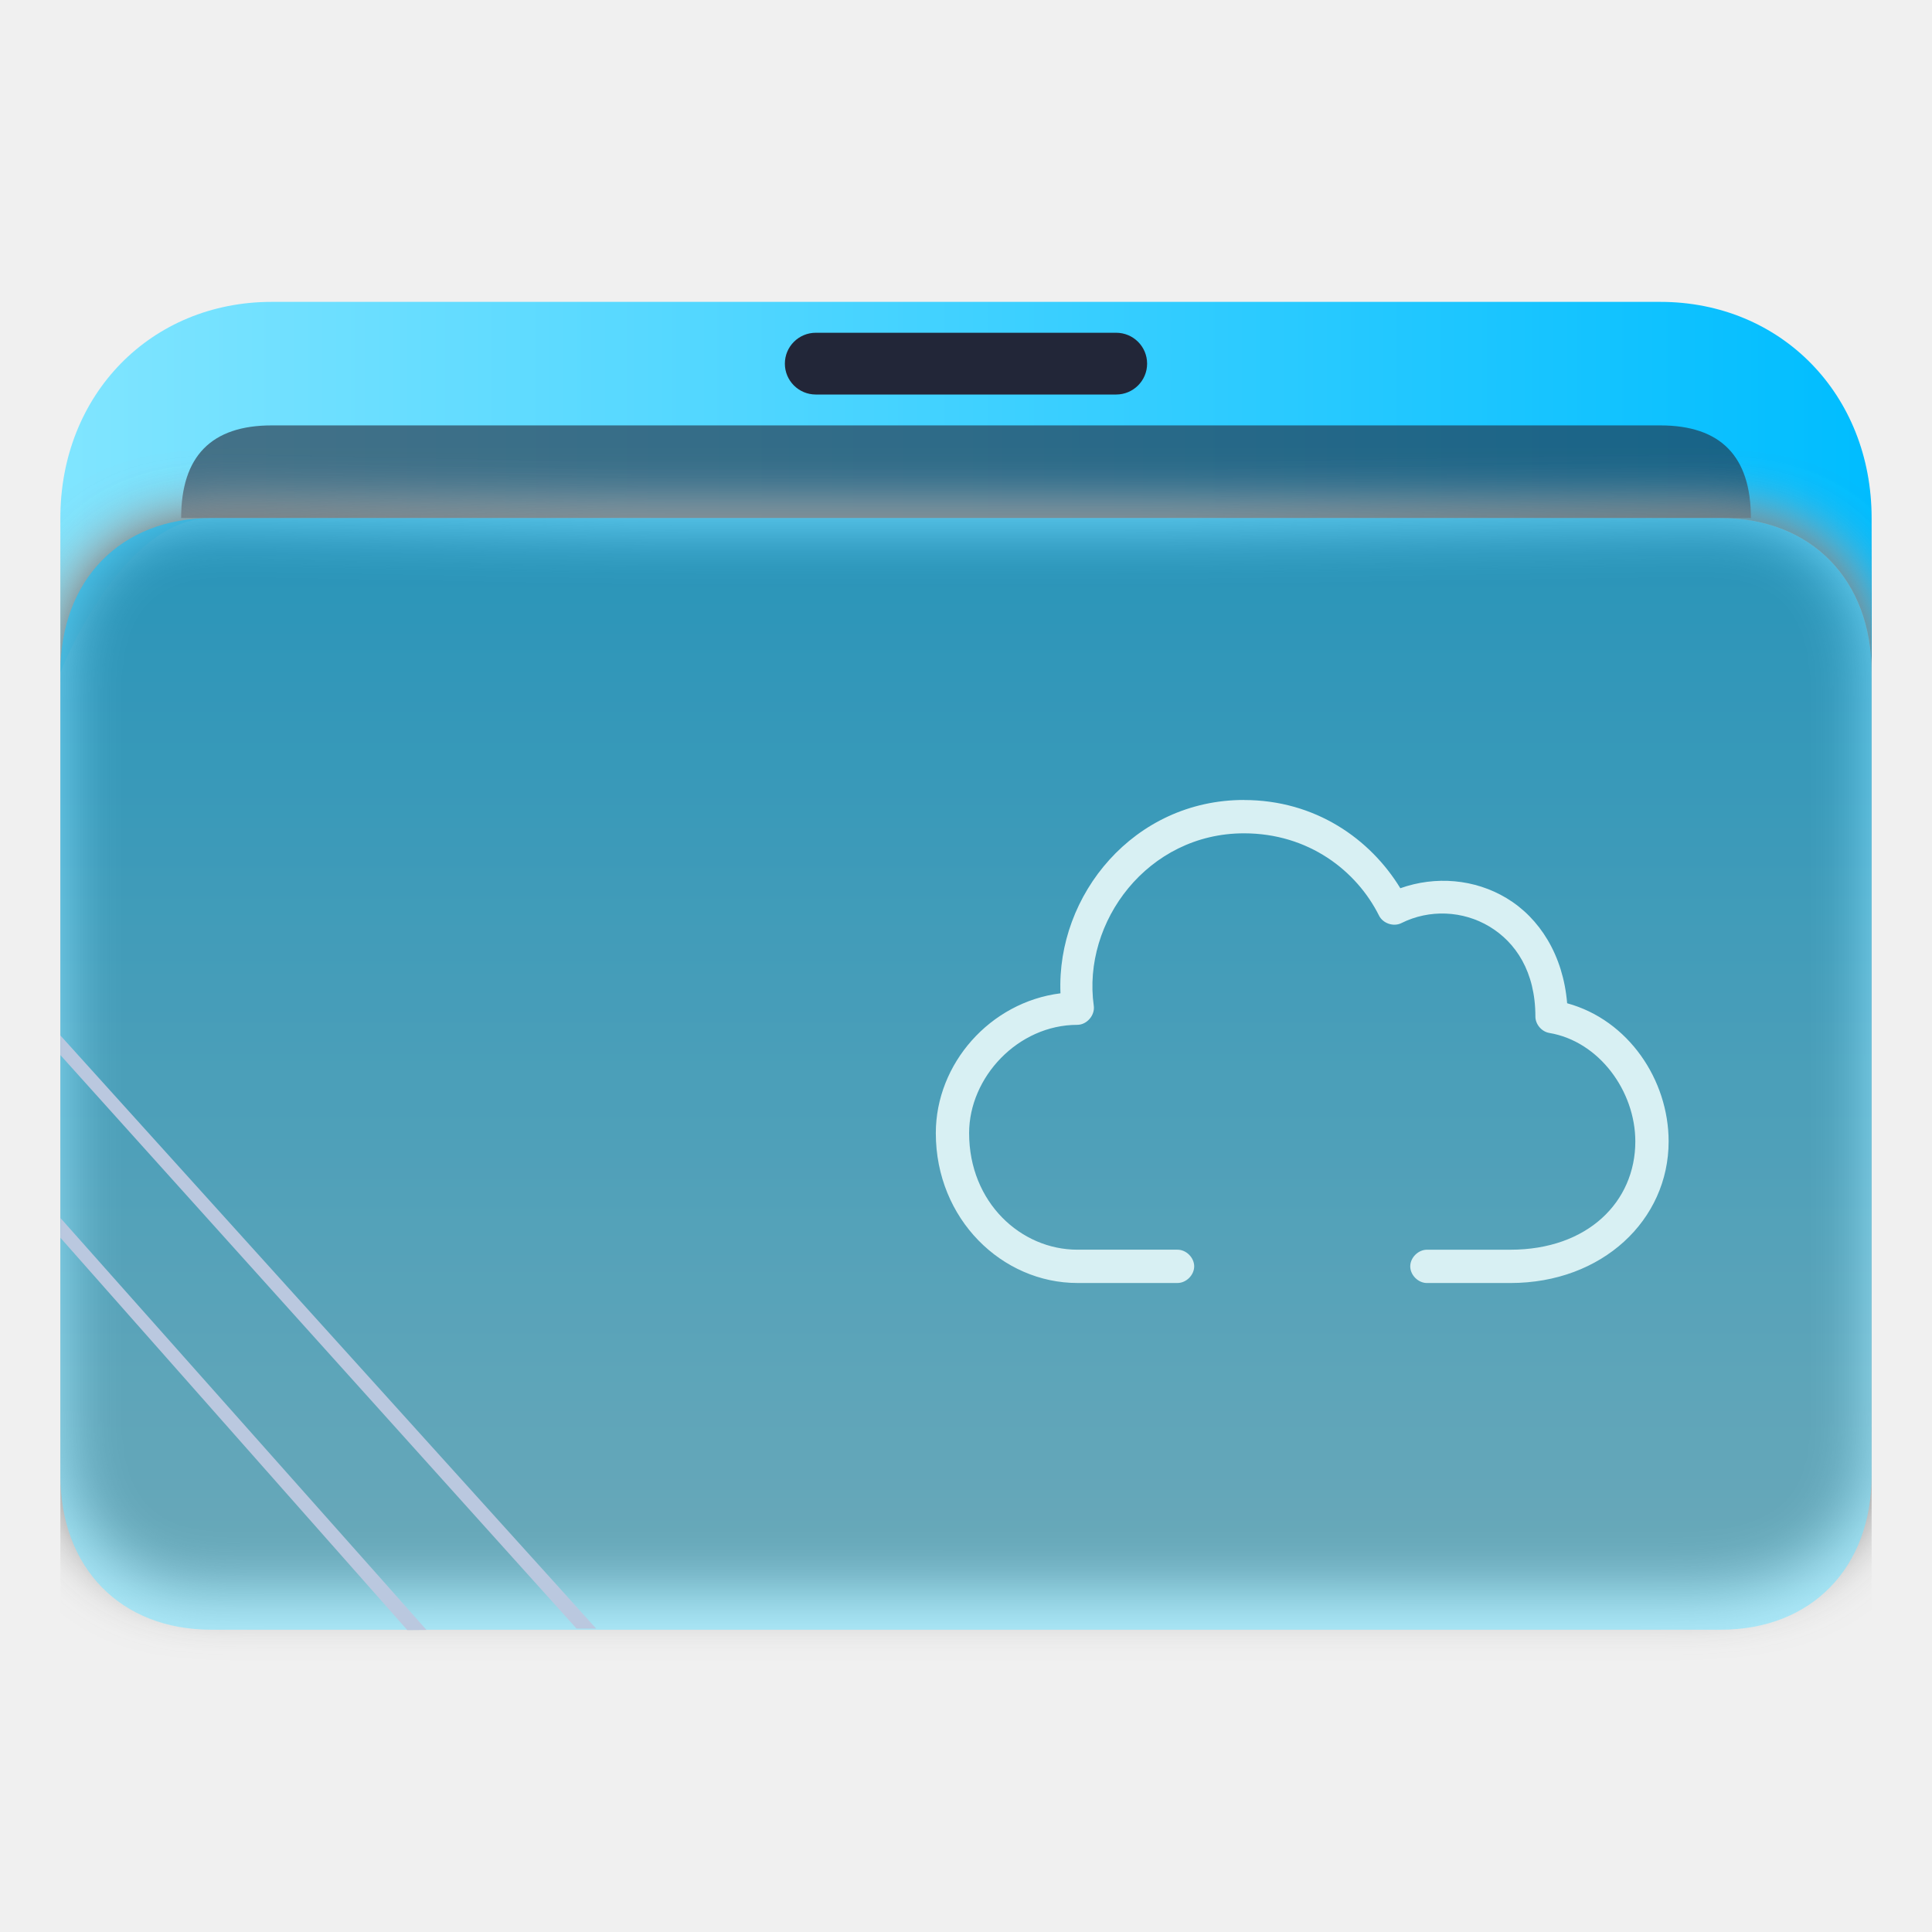
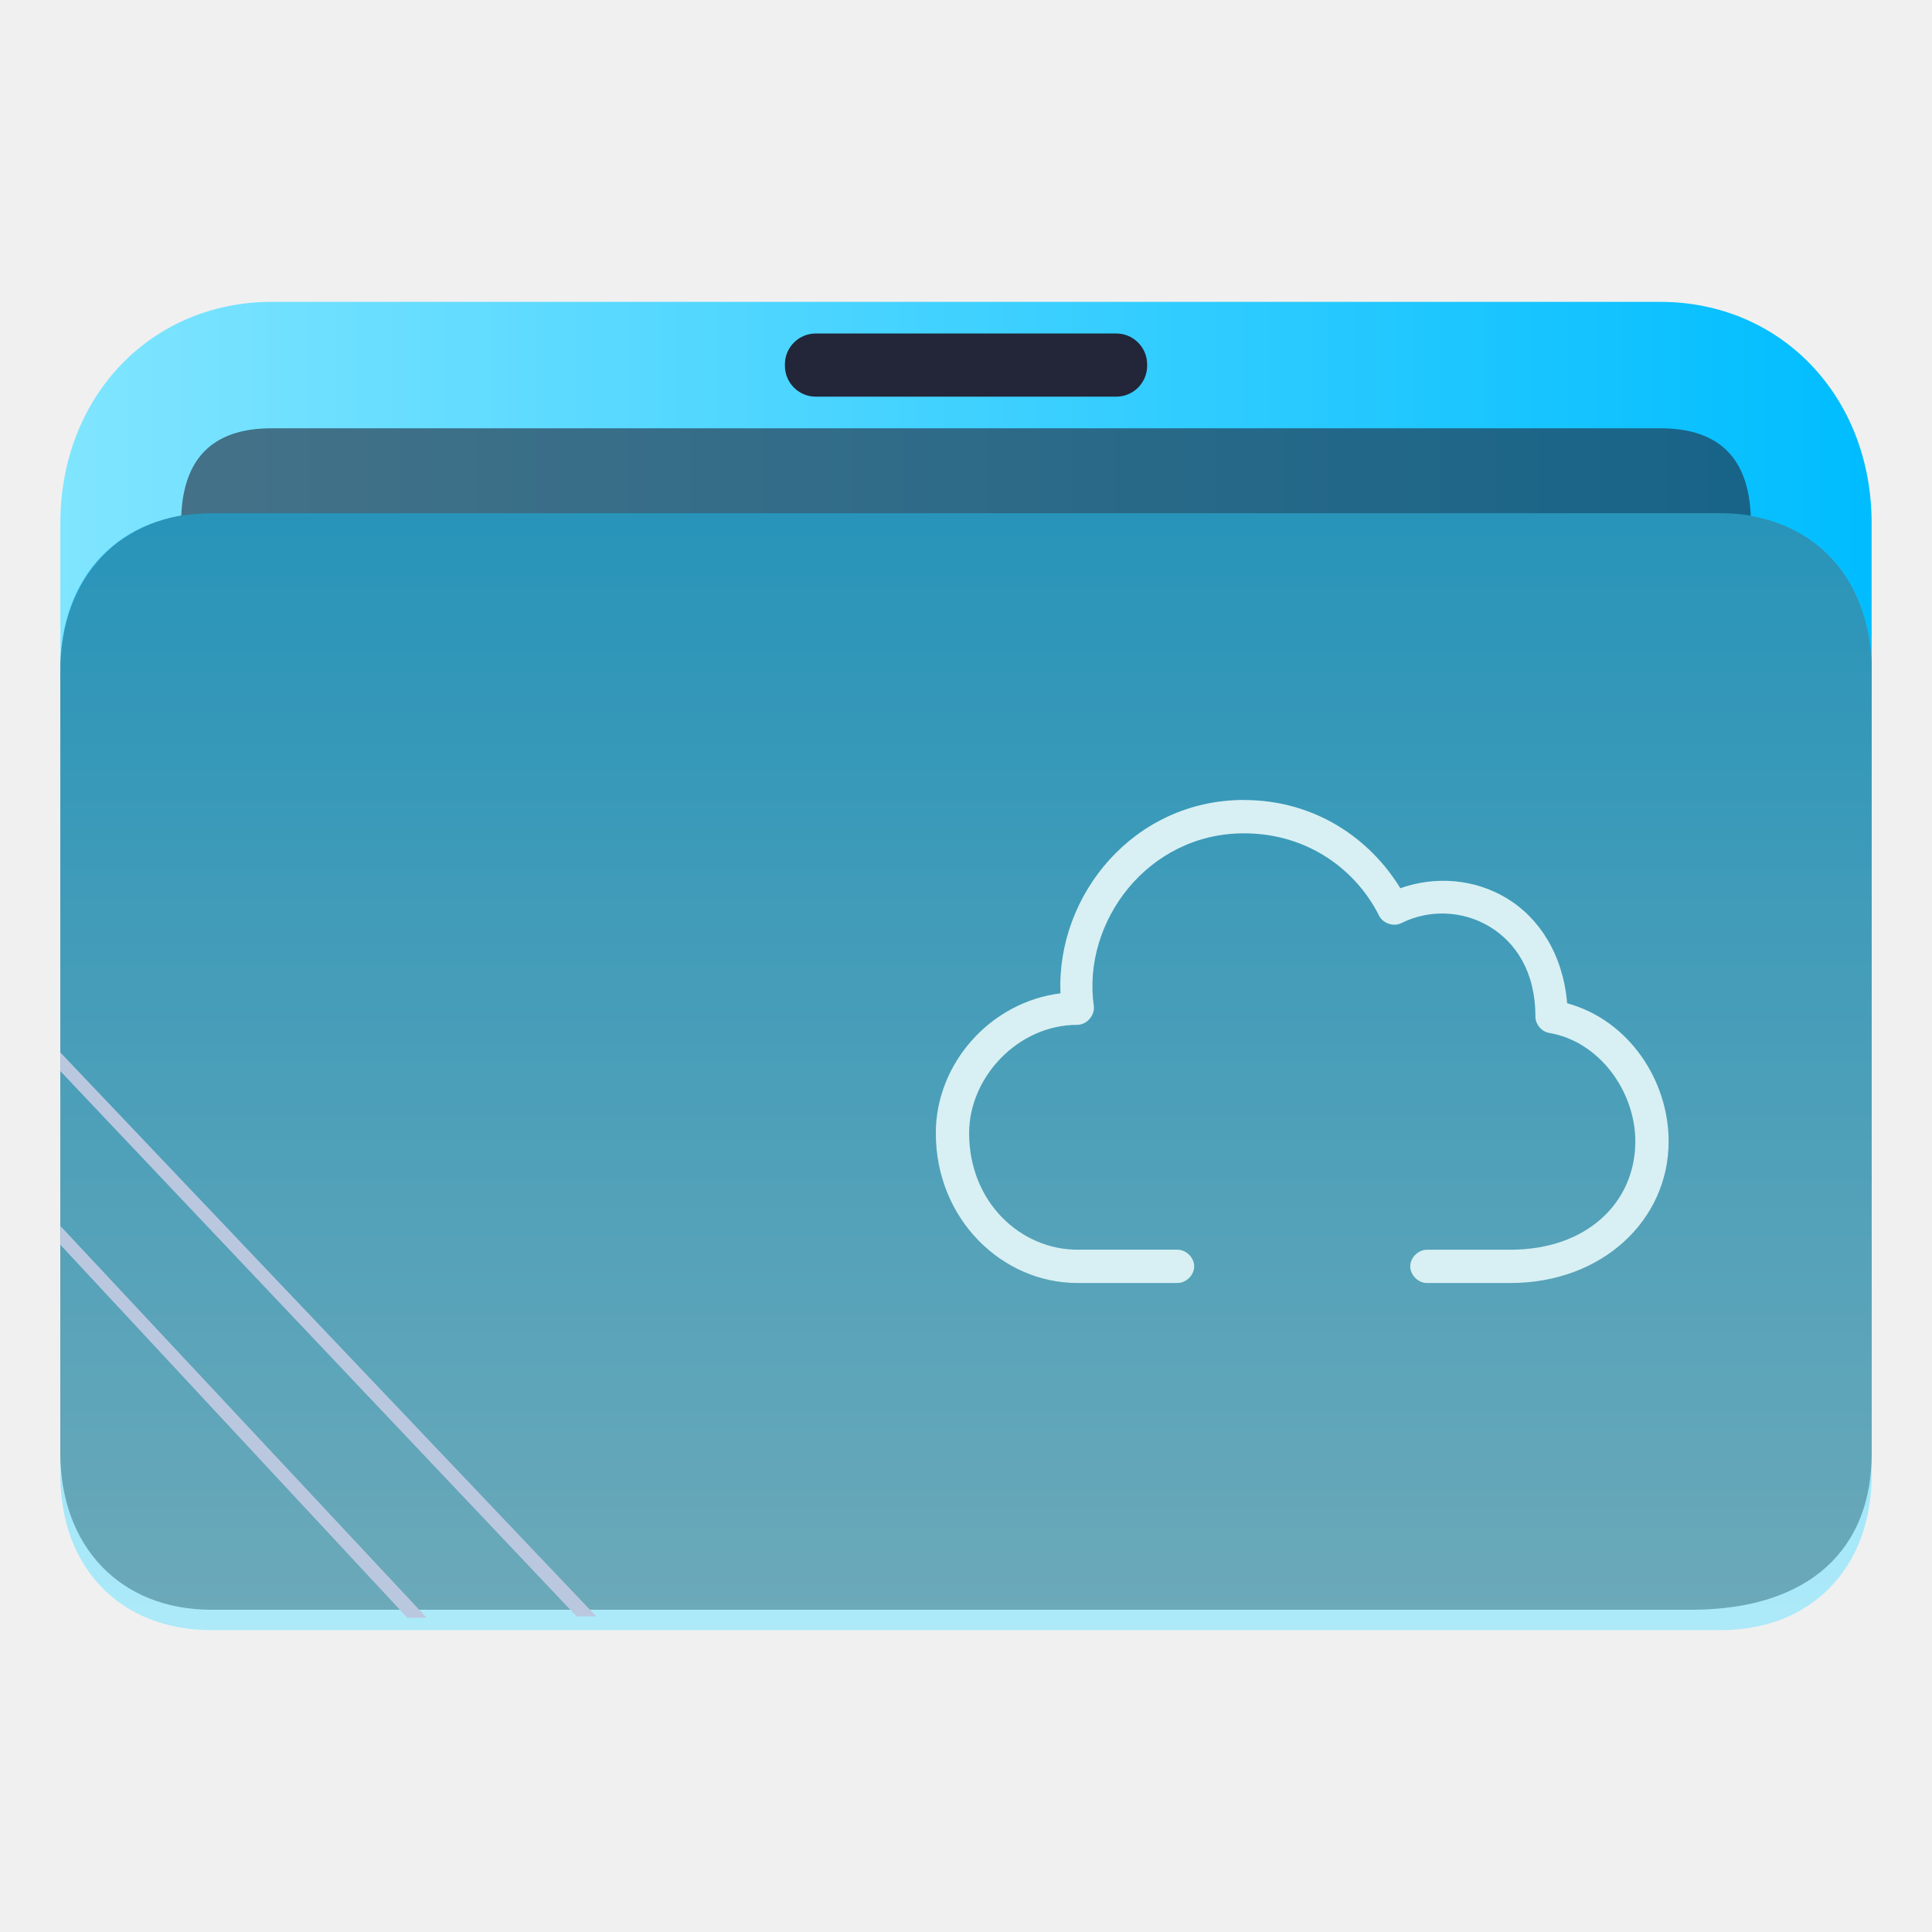
<svg xmlns="http://www.w3.org/2000/svg" xmlns:xlink="http://www.w3.org/1999/xlink" width="64" version="1.1" height="64" id="svg16">
  <defs id="defs5455">
-     <linearGradient xlink:href="#linearGradient2303" id="linearGradient1419" x1="0.529" y1="5.027" x2="16.404" y2="5.027" gradientUnits="userSpaceOnUse" gradientTransform="matrix(3.779602,0,0,3.866275,384.5714,480.4999)" />
    <clipPath clipPathUnits="userSpaceOnUse" id="clipPath79425-9-5-3">
      <rect style="opacity:0.5;fill:#000000;fill-opacity:1;stroke:none;stroke-width:0.856;stroke-dasharray:none;stroke-opacity:1;paint-order:stroke fill markers" id="rect79427-1-9-6" width="26.418" height="29.038" x="-16.228" y="-6.485" />
    </clipPath>
-     <filter style="color-interpolation-filters:sRGB" id="filter77953-2-4-7" x="-0.041" y="-0.067" width="1.081" height="1.135">
-       <feGaussianBlur stdDeviation="0.446" id="feGaussianBlur77955-7-9-5" />
-     </filter>
    <clipPath clipPathUnits="userSpaceOnUse" id="clipPath79425-9-5-5">
      <rect style="opacity:0.5;fill:#000000;fill-opacity:1;stroke:none;stroke-width:0.856;stroke-dasharray:none;stroke-opacity:1;paint-order:stroke fill markers" id="rect79427-1-9-62" width="26.418" height="29.038" x="-16.228" y="-6.485" />
    </clipPath>
-     <filter style="color-interpolation-filters:sRGB" id="filter77953-2-4-9" x="-0.041" y="-0.065" width="1.081" height="1.13">
-       <feGaussianBlur stdDeviation="0.446" id="feGaussianBlur77955-7-9-1" />
-     </filter>
-     <linearGradient xlink:href="#linearGradient2303" id="linearGradient1662" gradientUnits="userSpaceOnUse" gradientTransform="matrix(3.775718,0,0,3.90327,384.5766,479.8931)" x1="9.326" y1="14.832" x2="9.326" y2="4.27" />
    <linearGradient id="linearGradient2303">
      <stop style="stop-color:#80e5ff;stop-opacity:1" offset="0" id="stop2299" />
      <stop style="stop-color:#00bdff;stop-opacity:1;" offset="1" id="stop2301" />
    </linearGradient>
+     <linearGradient xlink:href="#linearGradient2303" id="linearGradient1419-3" x1="0.529" y1="5.027" x2="16.404" y2="5.027" gradientUnits="userSpaceOnUse" gradientTransform="matrix(3.779602,0,0,3.866274,384.5714,480.4998)" />
+     <clipPath clipPathUnits="userSpaceOnUse" id="clipPath79425-9-5-5-6">
+       <rect style="opacity:0.5;fill:#000000;fill-opacity:1;stroke:none;stroke-width:0.856;stroke-dasharray:none;stroke-opacity:1;paint-order:stroke fill markers" id="rect79427-1-9-62-7" width="26.418" height="29.038" x="-16.228" y="-6.485" />
+     </clipPath>
+     <linearGradient xlink:href="#linearGradient2303" id="linearGradient1662-5" gradientUnits="userSpaceOnUse" gradientTransform="matrix(3.775718,0,0,3.90327,384.5766,479.8931)" x1="9.326" y1="14.832" x2="9.326" y2="4.27" />
  </defs>
  <g id="layer1" transform="translate(-384.5714,-483.798)">
-     <path id="path32082-9" style="fill:url(#linearGradient1419);fill-opacity:1.0;stroke:none;stroke-width:5.117;stroke-linecap:round;stroke-linejoin:round;stroke-opacity:0.03" d="m 393.571,493.798 c -4,0 -7,3.069 -7,7.161 v 5.115 c 0,0 2,-5.115 5,-5.115 h 8 12 6 24 c 3,0 5,2.046 5,5.115 v 0 0 -5.115 c 0,-4.092 -3,-7.161 -7,-7.161 h -24.071 -5.929 -9 z" />
-     <rect x="410.571" y="494.821" width="12" height="2.046" ry="1.025" stroke-width="3.419" style="fill:#222638;fill-opacity:1;paint-order:stroke markers fill" id="rect12-5-9-3-9" />
-     <path d="m 418.305,497.89 h -3.467 -4.333 -16.933 c -2,0 -3,1.023 -3,3.069 v 0 0 h 52 v 0 0 c 0,-2.046 -1,-3.069 -3,-3.069 z" style="fill:#222638;fill-opacity:1;stroke-width:2.339;paint-order:markers stroke fill" id="path8-7-2-9-6-1-7-5" opacity="0.6" />
-     <path style="display:inline;fill:#ffffff;fill-opacity:1;stroke:none;stroke-width:2.778;stroke-linecap:round;stroke-linejoin:round;stroke-opacity:0.03;filter:url(#filter77953-2-4-7)" d="m -14.026,3.079 h 6.166 4.845 3.083 7.928 c 1.321,0 2.202,0.944 2.202,2.359 l -0.008,11.196 c 0.008,1.415 -1.497,2.225 -2.634,2.232 L -14.026,18.993 c -1.321,0.008 -2.202,-0.944 -2.202,-2.359 l 1e-6,-11.323 c -1e-6,-1.288 0.882,-2.216 2.202,-2.232 z" id="path1611-1-8-0-7-3" clip-path="url(#clipPath79425-9-5-3)" transform="matrix(2.270514,0,0,2.168187,423.4168,494.2818)" />
-     <path style="display:inline;fill:#4f4f4f;fill-opacity:1;stroke:none;stroke-width:2.778;stroke-linecap:round;stroke-linejoin:round;stroke-opacity:0.03;filter:url(#filter77953-2-4-9)" d="m -14.026,2.501 6.167,0.121 H -3.015 0.068 L 7.988,2.501 C 9.31,2.516 10.19,3.444 10.19,4.874 l -2.06e-4,11.76 c 0.008,1.415 -0.873,2.359 -2.634,2.359 H -14.026 c -1.321,0 -2.202,-0.944 -2.202,-2.359 V 4.874 c 0,-1.424 0.881,-2.373 2.201,-2.373 z" id="path1611-1-8-0-7-2" clip-path="url(#clipPath79425-9-5-5)" transform="matrix(2.271201,0,0,2.155042,423.428,495.5685)" />
-     <path d="m 418.571,500.959 h -4 -5 -18 c -3,0 -5,2.046 -5,5.115 v 26.596 c 0,3.069 2,5.115 5,5.115 h 50 c 3,0 5,-2.046 5,-5.115 v -26.596 c 0,-3.069 -2,-5.115 -5,-5.115 z" style="fill:url(#linearGradient1662);fill-opacity:1;stroke-width:3.838;paint-order:markers stroke fill" id="path8-7-2-9-6-1-9" opacity="0.6" />
-     <path d="m 386.571,518.748 17.1,19 h -10e-6 0.65 l -17.75,-19.65 v 0 0 z" id="path2653-4" style="fill:#bac8df;fill-opacity:1;stroke-width:0.481" />
-     <path d="m 386.571,524.798 11.485,12.989 -1e-5,0.011 0.65,-0.006 v 0.006 l -12.13,-13.65 v 0 0 z" id="path2653-4-3" style="fill:#bac8df;fill-opacity:1;stroke-width:0.33" />
+     <path id="path32082-9-2" style="fill:url(#linearGradient1419-3);fill-opacity:1;stroke:none;stroke-width:5.117;stroke-linecap:round;stroke-linejoin:round;stroke-opacity:0.03" d="m 393.571,493.798 c -4,0 -7,3.14 -7,7.327 v 5.234 c 0,0 2,-5.234 5,-5.234 h 8 12 6 24 c 3,0 5,2.093 5,5.234 v 0 0 -5.234 c 0,-4.187 -3,-7.327 -7,-7.327 h -24.071 -5.929 -9 z" />
+     <rect x="410.572" y="494.845" width="12" height="2.093" ry="1.025" stroke-width="3.419" style="fill:#222638;fill-opacity:1;paint-order:stroke markers fill" id="rect12-5-9-3-9-9" rx="1.025" />
+     <path d="m 418.305,497.985 h -3.467 -4.333 -16.933 c -2,0 -3,1.047 -3,3.14 v 0 0 h 52 v 0 0 c 0,-2.093 -1,-3.14 -3,-3.14 z" style="fill:#222638;fill-opacity:1;stroke-width:2.339;paint-order:markers stroke fill" id="path8-7-2-9-6-1-7-5-1" opacity="0.6" />
+     <path style="display:inline;fill:#4f4f4f;fill-opacity:1;stroke:none;stroke-width:2.748;stroke-linecap:round;stroke-linejoin:round;stroke-opacity:0.03" d="m -14.026,2.501 6.167,4.13e-5 H -3.015 0.068 L 7.988,2.501 C 9.31,2.516 10.19,3.444 10.19,4.874 l -2.06e-4,11.76 c 0.008,1.415 -0.873,2.359 -2.634,2.359 H -14.026 c -1.321,0 -2.202,-0.944 -2.202,-2.359 V 4.874 c 0,-1.424 0.881,-2.373 2.201,-2.373 z" id="path1611-1-8-0-7-2-5" clip-path="url(#clipPath79425-9-5-5-6)" transform="matrix(2.271201,0,0,2.202582,423.428,495.2891)" />
+     <path d="m 418.571,500.798 h -4 -5 -18 c -3,0 -5,2.056 -5,5.139 v 26.722 c 0,3.083 2,5.139 5,5.139 h 50 c 3,0 5,-2.056 5,-5.139 v -26.722 c 0,-3.083 -2,-5.139 -5,-5.139 z" style="fill:url(#linearGradient1662-5);fill-opacity:1;stroke-width:3.838;paint-order:markers stroke fill" id="path8-7-2-9-6-1-9-2" opacity="0.6" />
+     <path d="m 386.571,519.281 17.1,18.06 h -10e-6 0.65 l -17.75,-18.678 v 0 0 z" id="path2653-4-7" style="fill:#bac8df;fill-opacity:1;stroke-width:0.481" />
+     <path d="m 386.571,525.032 11.485,12.347 -1e-5,0.01 0.65,-0.006 v 0.006 l -12.13,-12.975 v 0 0 z" id="path2653-4-3-0" style="fill:#bac8df;fill-opacity:1;stroke-width:0.33" />
    <g transform="matrix(0.8421053,0,0,0.8421053,410.5188,-306.007)" id="g4-0-5" style="fill:#d8f0f3;fill-opacity:1">
      <path style="color:#000000;font-style:normal;font-variant:normal;font-weight:normal;font-stretch:normal;font-size:medium;line-height:normal;font-family:Sans;-inkscape-font-specification:Sans;text-indent:0;text-align:start;text-decoration:none;text-decoration-line:none;letter-spacing:normal;word-spacing:normal;text-transform:none;writing-mode:lr-tb;direction:ltr;baseline-shift:baseline;text-anchor:start;display:inline;overflow:visible;visibility:visible;opacity:1;fill:#d8f0f3;fill-opacity:1;stroke:none;stroke-width:1.31;marker:none;enable-background:accumulate" d="m 18.121,969.362 c -4.329,0 -7.379,3.737 -7.217,7.606 C 8.135,977.316 6,979.738 6,982.466 c 0,3.393 2.613,5.897 5.569,5.897 h 3.931 c 0.346,0.005 0.664,-0.309 0.664,-0.655 0,-0.346 -0.318,-0.66 -0.664,-0.655 h -3.931 c -2.22,0 -4.259,-1.856 -4.259,-4.586 0,-2.198 1.922,-4.259 4.259,-4.259 0.373,-0.002 0.697,-0.378 0.645,-0.747 -0.465,-3.309 2.129,-6.787 5.907,-6.787 2.545,0 4.433,1.475 5.313,3.235 0.152,0.309 0.572,0.451 0.88,0.297 1.105,-0.553 2.423,-0.489 3.46,0.133 1.038,0.623 1.812,1.777 1.812,3.542 2.52e-4,0.305 0.242,0.592 0.543,0.645 1.968,0.33 3.388,2.295 3.388,4.269 0,2.37 -1.869,4.259 -4.914,4.259 h -3.276 c -0.346,-0.005 -0.664,0.309 -0.664,0.655 0,0.346 0.318,0.66 0.664,0.655 h 3.276 c 3.618,0 6.224,-2.482 6.224,-5.569 0,-2.428 -1.587,-4.779 -3.992,-5.436 -0.157,-1.896 -1.087,-3.357 -2.385,-4.136 -1.253,-0.752 -2.79,-0.882 -4.177,-0.389 -1.18,-1.935 -3.341,-3.47 -6.152,-3.47 z m 0.133,17.874 v 0 0 0 0 0 0 0 0 0 0 0 0 0 0 0 c -0.02,-9.5e-4 0,0 0,0 z" id="path2-9-3" />
    </g>
  </g>
</svg>
